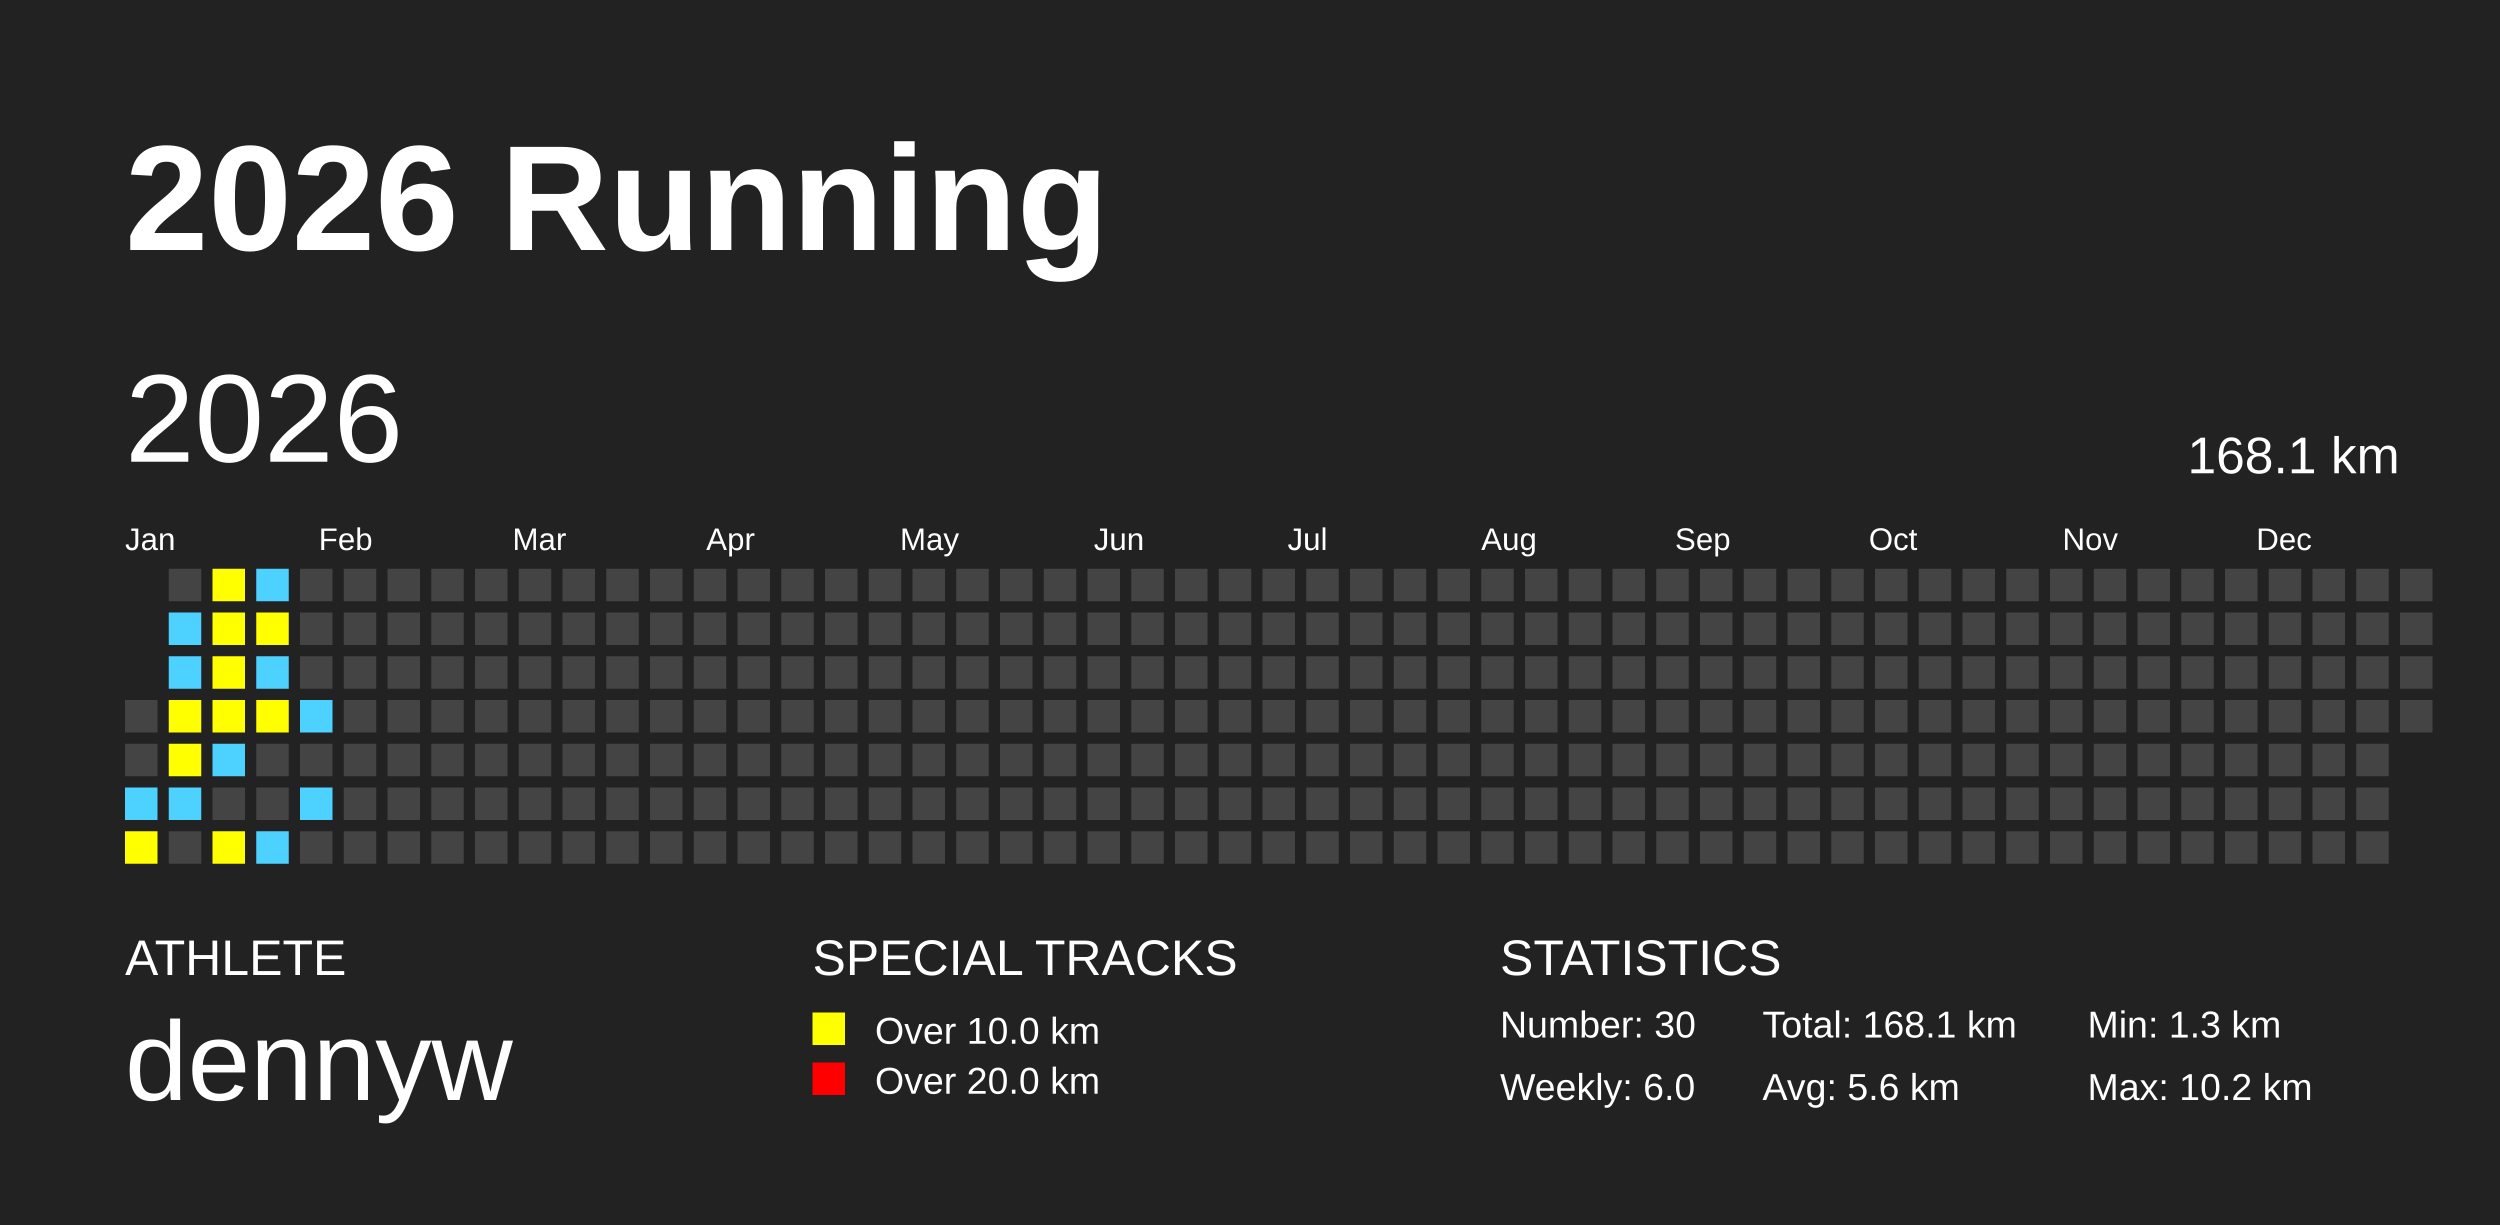
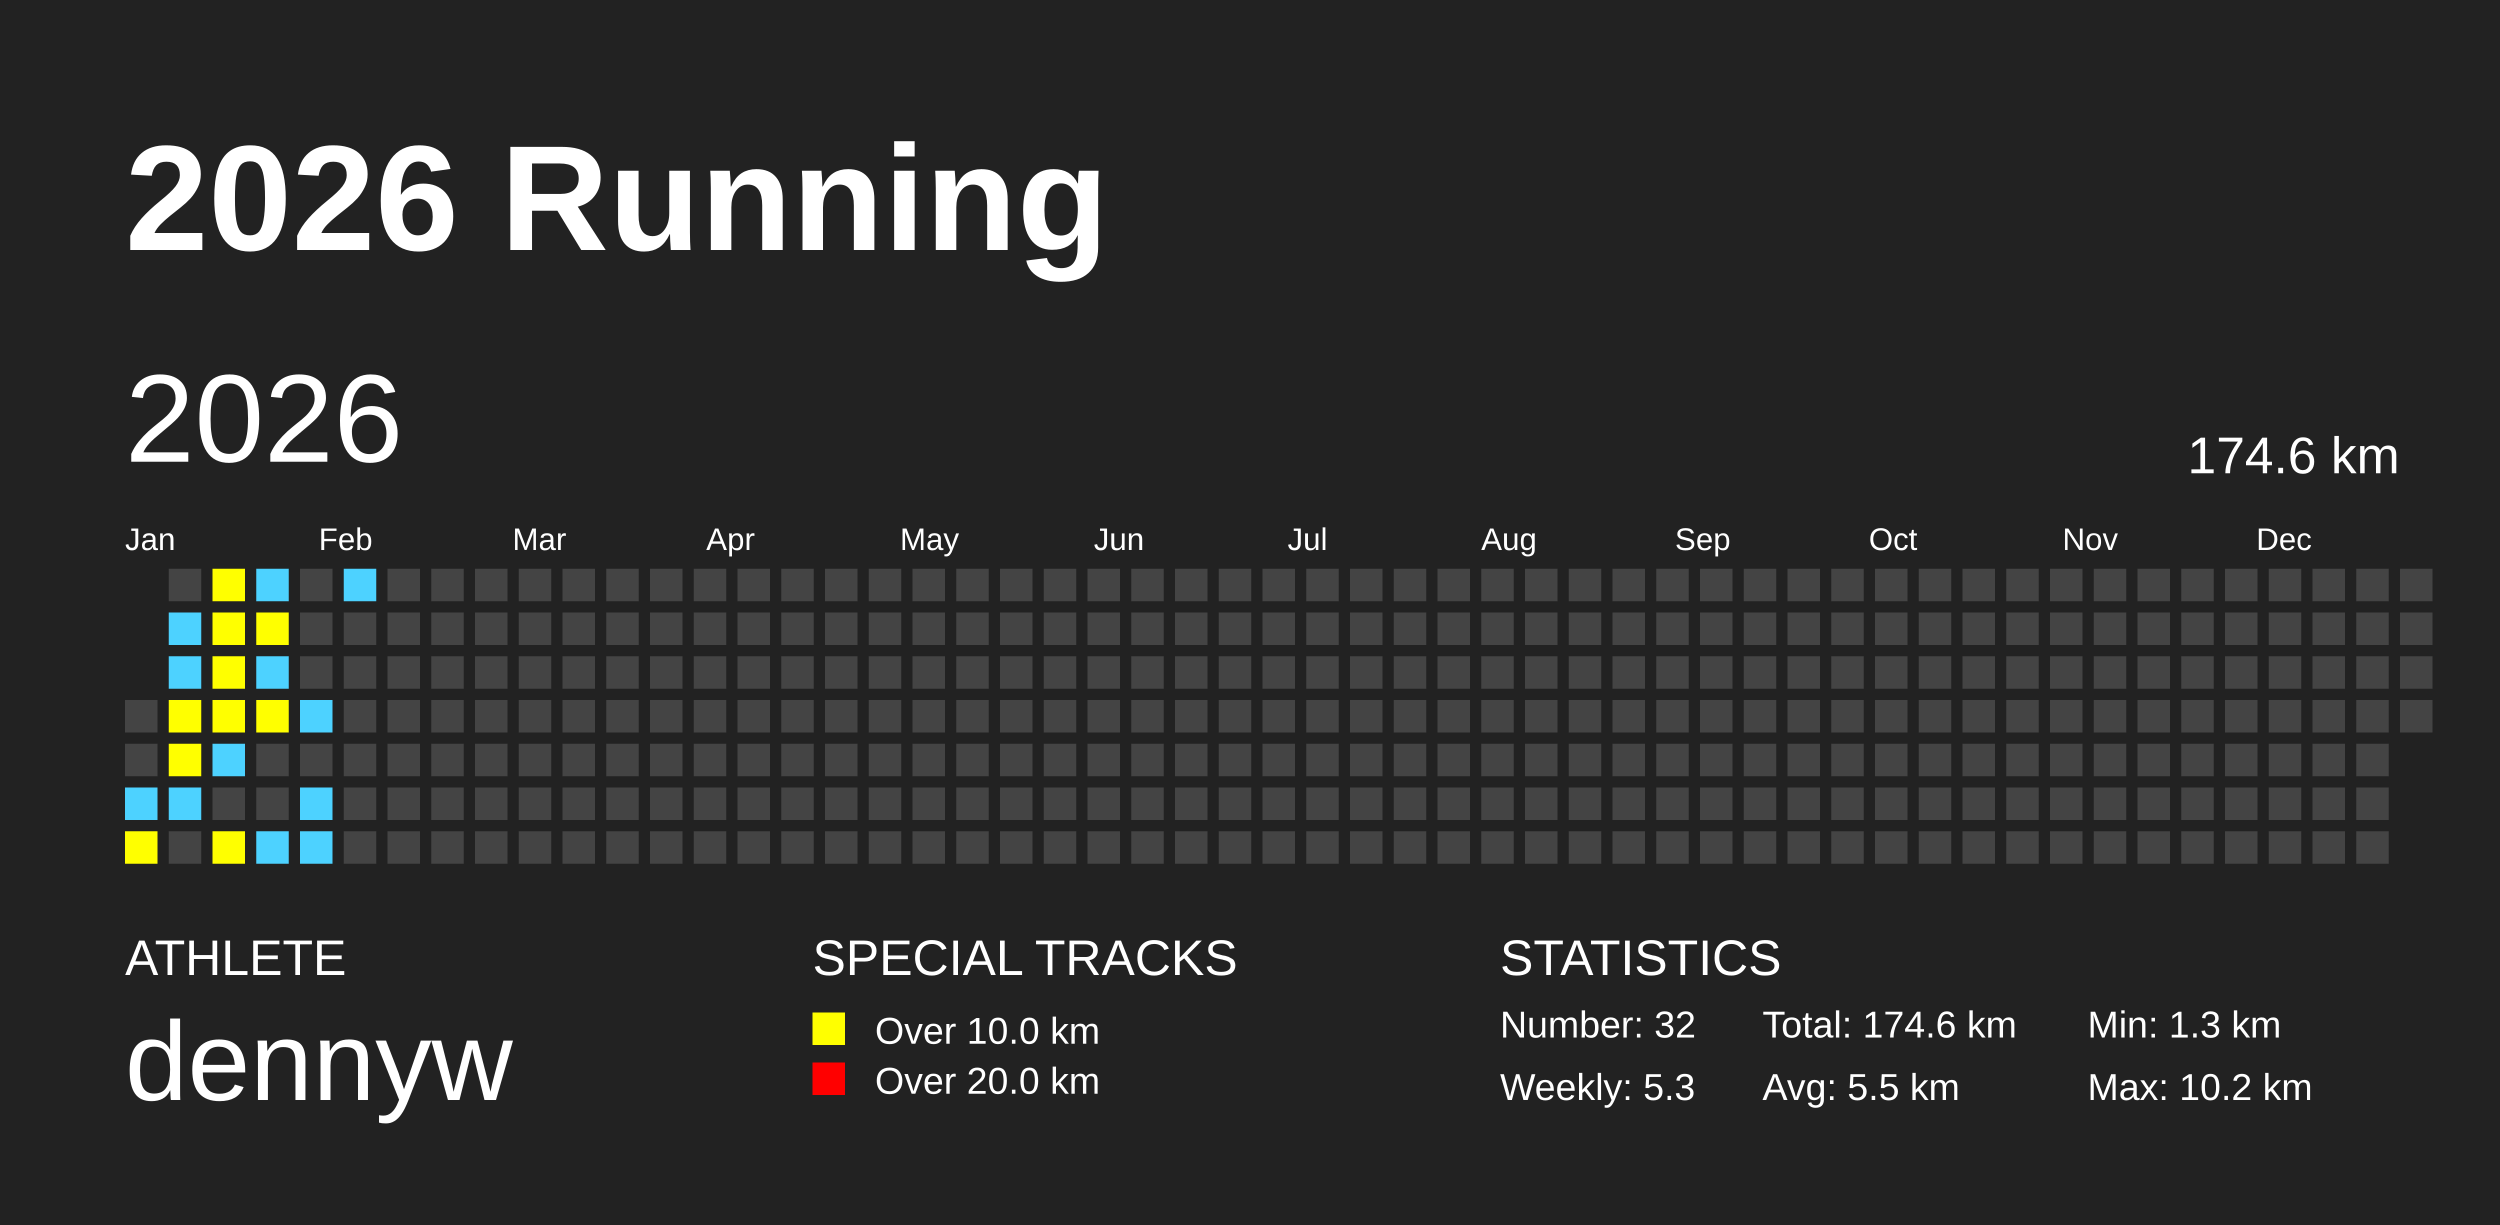
<svg xmlns="http://www.w3.org/2000/svg" baseProfile="full" height="98mm" version="1.1" viewBox="0,0,200,98" width="200mm">
  <defs />
  <rect fill="#222222" height="98" width="200" x="0" y="0" />
  <text fill="#FFFFFF" style="font-size:12px; font-family:Arial; font-weight:bold;" x="10" y="20">2026 Running</text>
  <text fill="#FFFFFF" style="font-size:4px; font-family:Arial" x="10" y="78">ATHLETE</text>
  <text fill="#FFFFFF" style="font-size:9px; font-family:Arial" x="10" y="88">dennyw</text>
  <text fill="#FFFFFF" style="font-size:4px; font-family:Arial" x="65" y="78">SPECIAL TRACKS</text>
  <rect fill="yellow" height="2.6" width="2.6" x="65" y="81" />
  <text fill="#FFFFFF" style="font-size:3px; font-family:Arial" x="70" y="83.5">Over 10.0 km</text>
  <rect fill="red" height="2.6" width="2.6" x="65" y="85" />
  <text fill="#FFFFFF" style="font-size:3px; font-family:Arial" x="70" y="87.5">Over 20.0 km</text>
  <text fill="#FFFFFF" style="font-size:4px; font-family:Arial" x="120" y="78">STATISTICS</text>
-   <text fill="#FFFFFF" style="font-size:3px; font-family:Arial" x="120" y="83">Number: 30</text>
-   <text fill="#FFFFFF" style="font-size:3px; font-family:Arial" x="120" y="88">Weekly: 6.0</text>
-   <text fill="#FFFFFF" style="font-size:3px; font-family:Arial" x="141" y="83">Total: 168.1 km</text>
-   <text fill="#FFFFFF" style="font-size:3px; font-family:Arial" x="141" y="88">Avg: 5.6 km</text>
+   <text fill="#FFFFFF" style="font-size:3px; font-family:Arial" x="120" y="83">Number: 32</text>
+   <text fill="#FFFFFF" style="font-size:3px; font-family:Arial" x="120" y="88">Weekly: 5.3</text>
+   <text fill="#FFFFFF" style="font-size:3px; font-family:Arial" x="141" y="83">Total: 174.6 km</text>
+   <text fill="#FFFFFF" style="font-size:3px; font-family:Arial" x="141" y="88">Avg: 5.5 km</text>
  <text fill="#FFFFFF" style="font-size:3px; font-family:Arial" x="167" y="83">Min: 1.3 km</text>
  <text fill="#FFFFFF" style="font-size:3px; font-family:Arial" x="167" y="88">Max: 10.2 km</text>
  <text dominant-baseline="hanging" fill="#FFFFFF" style="font-size:10.0px; font-family:Arial;" x="10" y="30">2026</text>
-   <text dominant-baseline="hanging" fill="#FFFFFF" style="font-size:4.125px; font-family:Arial;" x="175" y="35">168.1 km</text>
+   <text dominant-baseline="hanging" fill="#FFFFFF" style="font-size:4.125px; font-family:Arial;" x="175" y="35">174.6 km</text>
  <text fill="#FFFFFF" style="font-size:2.5px; font-family:Arial" x="10.0" y="44">Jan</text>
  <text fill="#FFFFFF" style="font-size:2.5px; font-family:Arial" x="25.5" y="44">Feb</text>
  <text fill="#FFFFFF" style="font-size:2.5px; font-family:Arial" x="41.0" y="44">Mar</text>
  <text fill="#FFFFFF" style="font-size:2.5px; font-family:Arial" x="56.5" y="44">Apr</text>
  <text fill="#FFFFFF" style="font-size:2.5px; font-family:Arial" x="72.0" y="44">May</text>
  <text fill="#FFFFFF" style="font-size:2.5px; font-family:Arial" x="87.5" y="44">Jun</text>
  <text fill="#FFFFFF" style="font-size:2.5px; font-family:Arial" x="103.0" y="44">Jul</text>
  <text fill="#FFFFFF" style="font-size:2.5px; font-family:Arial" x="118.5" y="44">Aug</text>
  <text fill="#FFFFFF" style="font-size:2.5px; font-family:Arial" x="134.0" y="44">Sep</text>
  <text fill="#FFFFFF" style="font-size:2.5px; font-family:Arial" x="149.5" y="44">Oct</text>
  <text fill="#FFFFFF" style="font-size:2.5px; font-family:Arial" x="165.0" y="44">Nov</text>
  <text fill="#FFFFFF" style="font-size:2.5px; font-family:Arial" x="180.5" y="44">Dec</text>
  <rect fill="#444444" height="2.6" width="2.6" x="10.0" y="56.0" />
  <rect fill="#444444" height="2.6" width="2.6" x="10.0" y="59.5" />
  <rect fill="#4DD2FF" height="2.6" width="2.6" x="10.0" y="63.0" />
  <rect fill="yellow" height="2.6" width="2.6" x="10.0" y="66.5" />
  <rect fill="#444444" height="2.6" width="2.6" x="13.5" y="45.5" />
  <rect fill="#4DD2FF" height="2.6" width="2.6" x="13.5" y="49.0" />
  <rect fill="#4DD2FF" height="2.6" width="2.6" x="13.5" y="52.5" />
  <rect fill="yellow" height="2.6" width="2.6" x="13.5" y="56.0" />
  <rect fill="yellow" height="2.6" width="2.6" x="13.5" y="59.5" />
  <rect fill="#4DD2FF" height="2.6" width="2.6" x="13.5" y="63.0" />
  <rect fill="#444444" height="2.6" width="2.6" x="13.5" y="66.5" />
  <rect fill="yellow" height="2.6" width="2.6" x="17.0" y="45.5" />
  <rect fill="yellow" height="2.6" width="2.6" x="17.0" y="49.0" />
  <rect fill="yellow" height="2.6" width="2.6" x="17.0" y="52.5" />
  <rect fill="yellow" height="2.6" width="2.6" x="17.0" y="56.0" />
  <rect fill="#4DD2FF" height="2.6" width="2.6" x="17.0" y="59.5" />
  <rect fill="#444444" height="2.6" width="2.6" x="17.0" y="63.0" />
  <rect fill="yellow" height="2.6" width="2.6" x="17.0" y="66.5" />
  <rect fill="#4DD2FF" height="2.6" width="2.6" x="20.5" y="45.5" />
  <rect fill="yellow" height="2.6" width="2.6" x="20.5" y="49.0" />
  <rect fill="#4DD2FF" height="2.6" width="2.6" x="20.5" y="52.5" />
  <rect fill="yellow" height="2.6" width="2.6" x="20.5" y="56.0" />
  <rect fill="#444444" height="2.6" width="2.6" x="20.5" y="59.5" />
  <rect fill="#444444" height="2.6" width="2.6" x="20.5" y="63.0" />
  <rect fill="#4DD2FF" height="2.6" width="2.6" x="20.5" y="66.5" />
  <rect fill="#444444" height="2.6" width="2.6" x="24.0" y="45.5" />
  <rect fill="#444444" height="2.6" width="2.6" x="24.0" y="49.0" />
  <rect fill="#444444" height="2.6" width="2.6" x="24.0" y="52.5" />
  <rect fill="#4DD2FF" height="2.6" width="2.6" x="24.0" y="56.0" />
  <rect fill="#444444" height="2.6" width="2.6" x="24.0" y="59.5" />
  <rect fill="#4DD2FF" height="2.6" width="2.6" x="24.0" y="63.0" />
-   <rect fill="#444444" height="2.6" width="2.6" x="24.0" y="66.5" />
-   <rect fill="#444444" height="2.6" width="2.6" x="27.5" y="45.5" />
+   <rect fill="#4DD2FF" height="2.6" width="2.6" x="24.0" y="66.5" />
+   <rect fill="#4DD2FF" height="2.6" width="2.6" x="27.5" y="45.5" />
  <rect fill="#444444" height="2.6" width="2.6" x="27.5" y="49.0" />
  <rect fill="#444444" height="2.6" width="2.6" x="27.5" y="52.5" />
  <rect fill="#444444" height="2.6" width="2.6" x="27.5" y="56.0" />
  <rect fill="#444444" height="2.6" width="2.6" x="27.5" y="59.5" />
  <rect fill="#444444" height="2.6" width="2.6" x="27.5" y="63.0" />
  <rect fill="#444444" height="2.6" width="2.6" x="27.5" y="66.5" />
  <rect fill="#444444" height="2.6" width="2.6" x="31.0" y="45.5" />
  <rect fill="#444444" height="2.6" width="2.6" x="31.0" y="49.0" />
  <rect fill="#444444" height="2.6" width="2.6" x="31.0" y="52.5" />
  <rect fill="#444444" height="2.6" width="2.6" x="31.0" y="56.0" />
  <rect fill="#444444" height="2.6" width="2.6" x="31.0" y="59.5" />
  <rect fill="#444444" height="2.6" width="2.6" x="31.0" y="63.0" />
  <rect fill="#444444" height="2.6" width="2.6" x="31.0" y="66.5" />
  <rect fill="#444444" height="2.6" width="2.6" x="34.5" y="45.5" />
  <rect fill="#444444" height="2.6" width="2.6" x="34.5" y="49.0" />
  <rect fill="#444444" height="2.6" width="2.6" x="34.5" y="52.5" />
  <rect fill="#444444" height="2.6" width="2.6" x="34.5" y="56.0" />
  <rect fill="#444444" height="2.6" width="2.6" x="34.5" y="59.5" />
  <rect fill="#444444" height="2.6" width="2.6" x="34.5" y="63.0" />
  <rect fill="#444444" height="2.6" width="2.6" x="34.5" y="66.5" />
  <rect fill="#444444" height="2.6" width="2.6" x="38.0" y="45.5" />
  <rect fill="#444444" height="2.6" width="2.6" x="38.0" y="49.0" />
  <rect fill="#444444" height="2.6" width="2.6" x="38.0" y="52.5" />
  <rect fill="#444444" height="2.6" width="2.6" x="38.0" y="56.0" />
  <rect fill="#444444" height="2.6" width="2.6" x="38.0" y="59.5" />
  <rect fill="#444444" height="2.6" width="2.6" x="38.0" y="63.0" />
  <rect fill="#444444" height="2.6" width="2.6" x="38.0" y="66.5" />
  <rect fill="#444444" height="2.6" width="2.6" x="41.5" y="45.5" />
  <rect fill="#444444" height="2.6" width="2.6" x="41.5" y="49.0" />
  <rect fill="#444444" height="2.6" width="2.6" x="41.5" y="52.5" />
  <rect fill="#444444" height="2.6" width="2.6" x="41.5" y="56.0" />
  <rect fill="#444444" height="2.6" width="2.6" x="41.5" y="59.5" />
  <rect fill="#444444" height="2.6" width="2.6" x="41.5" y="63.0" />
  <rect fill="#444444" height="2.6" width="2.6" x="41.5" y="66.5" />
  <rect fill="#444444" height="2.6" width="2.6" x="45.0" y="45.5" />
  <rect fill="#444444" height="2.6" width="2.6" x="45.0" y="49.0" />
  <rect fill="#444444" height="2.6" width="2.6" x="45.0" y="52.5" />
  <rect fill="#444444" height="2.6" width="2.6" x="45.0" y="56.0" />
  <rect fill="#444444" height="2.6" width="2.6" x="45.0" y="59.5" />
  <rect fill="#444444" height="2.6" width="2.6" x="45.0" y="63.0" />
  <rect fill="#444444" height="2.6" width="2.6" x="45.0" y="66.5" />
  <rect fill="#444444" height="2.6" width="2.6" x="48.5" y="45.5" />
  <rect fill="#444444" height="2.6" width="2.6" x="48.5" y="49.0" />
  <rect fill="#444444" height="2.6" width="2.6" x="48.5" y="52.5" />
  <rect fill="#444444" height="2.6" width="2.6" x="48.5" y="56.0" />
  <rect fill="#444444" height="2.6" width="2.6" x="48.5" y="59.5" />
  <rect fill="#444444" height="2.6" width="2.6" x="48.5" y="63.0" />
  <rect fill="#444444" height="2.6" width="2.6" x="48.5" y="66.5" />
  <rect fill="#444444" height="2.6" width="2.6" x="52.0" y="45.5" />
  <rect fill="#444444" height="2.6" width="2.6" x="52.0" y="49.0" />
  <rect fill="#444444" height="2.6" width="2.6" x="52.0" y="52.5" />
  <rect fill="#444444" height="2.6" width="2.6" x="52.0" y="56.0" />
  <rect fill="#444444" height="2.6" width="2.6" x="52.0" y="59.5" />
  <rect fill="#444444" height="2.6" width="2.6" x="52.0" y="63.0" />
  <rect fill="#444444" height="2.6" width="2.6" x="52.0" y="66.5" />
  <rect fill="#444444" height="2.6" width="2.6" x="55.5" y="45.5" />
  <rect fill="#444444" height="2.6" width="2.6" x="55.5" y="49.0" />
  <rect fill="#444444" height="2.6" width="2.6" x="55.5" y="52.5" />
  <rect fill="#444444" height="2.6" width="2.6" x="55.5" y="56.0" />
  <rect fill="#444444" height="2.6" width="2.6" x="55.5" y="59.5" />
  <rect fill="#444444" height="2.6" width="2.6" x="55.5" y="63.0" />
  <rect fill="#444444" height="2.6" width="2.6" x="55.5" y="66.5" />
  <rect fill="#444444" height="2.6" width="2.6" x="59.0" y="45.5" />
  <rect fill="#444444" height="2.6" width="2.6" x="59.0" y="49.0" />
  <rect fill="#444444" height="2.6" width="2.6" x="59.0" y="52.5" />
  <rect fill="#444444" height="2.6" width="2.6" x="59.0" y="56.0" />
  <rect fill="#444444" height="2.6" width="2.6" x="59.0" y="59.5" />
  <rect fill="#444444" height="2.6" width="2.6" x="59.0" y="63.0" />
  <rect fill="#444444" height="2.6" width="2.6" x="59.0" y="66.5" />
  <rect fill="#444444" height="2.6" width="2.6" x="62.5" y="45.5" />
  <rect fill="#444444" height="2.6" width="2.6" x="62.5" y="49.0" />
  <rect fill="#444444" height="2.6" width="2.6" x="62.5" y="52.5" />
  <rect fill="#444444" height="2.6" width="2.6" x="62.5" y="56.0" />
  <rect fill="#444444" height="2.6" width="2.6" x="62.5" y="59.5" />
  <rect fill="#444444" height="2.6" width="2.6" x="62.5" y="63.0" />
  <rect fill="#444444" height="2.6" width="2.6" x="62.5" y="66.5" />
  <rect fill="#444444" height="2.6" width="2.6" x="66.0" y="45.5" />
  <rect fill="#444444" height="2.6" width="2.6" x="66.0" y="49.0" />
  <rect fill="#444444" height="2.6" width="2.6" x="66.0" y="52.5" />
  <rect fill="#444444" height="2.6" width="2.6" x="66.0" y="56.0" />
  <rect fill="#444444" height="2.6" width="2.6" x="66.0" y="59.5" />
  <rect fill="#444444" height="2.6" width="2.6" x="66.0" y="63.0" />
  <rect fill="#444444" height="2.6" width="2.6" x="66.0" y="66.5" />
  <rect fill="#444444" height="2.6" width="2.6" x="69.5" y="45.5" />
  <rect fill="#444444" height="2.6" width="2.6" x="69.5" y="49.0" />
  <rect fill="#444444" height="2.6" width="2.6" x="69.5" y="52.5" />
  <rect fill="#444444" height="2.6" width="2.6" x="69.5" y="56.0" />
  <rect fill="#444444" height="2.6" width="2.6" x="69.5" y="59.5" />
  <rect fill="#444444" height="2.6" width="2.6" x="69.5" y="63.0" />
  <rect fill="#444444" height="2.6" width="2.6" x="69.5" y="66.5" />
  <rect fill="#444444" height="2.6" width="2.6" x="73.0" y="45.5" />
  <rect fill="#444444" height="2.6" width="2.6" x="73.0" y="49.0" />
  <rect fill="#444444" height="2.6" width="2.6" x="73.0" y="52.5" />
  <rect fill="#444444" height="2.6" width="2.6" x="73.0" y="56.0" />
  <rect fill="#444444" height="2.6" width="2.6" x="73.0" y="59.5" />
  <rect fill="#444444" height="2.6" width="2.6" x="73.0" y="63.0" />
  <rect fill="#444444" height="2.6" width="2.6" x="73.0" y="66.5" />
  <rect fill="#444444" height="2.6" width="2.6" x="76.5" y="45.5" />
  <rect fill="#444444" height="2.6" width="2.6" x="76.5" y="49.0" />
  <rect fill="#444444" height="2.6" width="2.6" x="76.5" y="52.5" />
  <rect fill="#444444" height="2.6" width="2.6" x="76.5" y="56.0" />
  <rect fill="#444444" height="2.6" width="2.6" x="76.5" y="59.5" />
  <rect fill="#444444" height="2.6" width="2.6" x="76.5" y="63.0" />
  <rect fill="#444444" height="2.6" width="2.6" x="76.5" y="66.5" />
  <rect fill="#444444" height="2.6" width="2.6" x="80.0" y="45.5" />
  <rect fill="#444444" height="2.6" width="2.6" x="80.0" y="49.0" />
  <rect fill="#444444" height="2.6" width="2.6" x="80.0" y="52.5" />
  <rect fill="#444444" height="2.6" width="2.6" x="80.0" y="56.0" />
  <rect fill="#444444" height="2.6" width="2.6" x="80.0" y="59.5" />
  <rect fill="#444444" height="2.6" width="2.6" x="80.0" y="63.0" />
  <rect fill="#444444" height="2.6" width="2.6" x="80.0" y="66.5" />
  <rect fill="#444444" height="2.6" width="2.6" x="83.5" y="45.5" />
  <rect fill="#444444" height="2.6" width="2.6" x="83.5" y="49.0" />
  <rect fill="#444444" height="2.6" width="2.6" x="83.5" y="52.5" />
  <rect fill="#444444" height="2.6" width="2.6" x="83.5" y="56.0" />
  <rect fill="#444444" height="2.6" width="2.6" x="83.5" y="59.5" />
  <rect fill="#444444" height="2.6" width="2.6" x="83.5" y="63.0" />
  <rect fill="#444444" height="2.6" width="2.6" x="83.5" y="66.5" />
  <rect fill="#444444" height="2.6" width="2.6" x="87.0" y="45.5" />
  <rect fill="#444444" height="2.6" width="2.6" x="87.0" y="49.0" />
  <rect fill="#444444" height="2.6" width="2.6" x="87.0" y="52.5" />
  <rect fill="#444444" height="2.6" width="2.6" x="87.0" y="56.0" />
  <rect fill="#444444" height="2.6" width="2.6" x="87.0" y="59.5" />
  <rect fill="#444444" height="2.6" width="2.6" x="87.0" y="63.0" />
  <rect fill="#444444" height="2.6" width="2.6" x="87.0" y="66.5" />
  <rect fill="#444444" height="2.6" width="2.6" x="90.5" y="45.5" />
  <rect fill="#444444" height="2.6" width="2.6" x="90.5" y="49.0" />
  <rect fill="#444444" height="2.6" width="2.6" x="90.5" y="52.5" />
  <rect fill="#444444" height="2.6" width="2.6" x="90.5" y="56.0" />
  <rect fill="#444444" height="2.6" width="2.6" x="90.5" y="59.5" />
  <rect fill="#444444" height="2.6" width="2.6" x="90.5" y="63.0" />
  <rect fill="#444444" height="2.6" width="2.6" x="90.5" y="66.5" />
  <rect fill="#444444" height="2.6" width="2.6" x="94.0" y="45.5" />
  <rect fill="#444444" height="2.6" width="2.6" x="94.0" y="49.0" />
  <rect fill="#444444" height="2.6" width="2.6" x="94.0" y="52.5" />
  <rect fill="#444444" height="2.6" width="2.6" x="94.0" y="56.0" />
  <rect fill="#444444" height="2.6" width="2.6" x="94.0" y="59.5" />
  <rect fill="#444444" height="2.6" width="2.6" x="94.0" y="63.0" />
  <rect fill="#444444" height="2.6" width="2.6" x="94.0" y="66.5" />
  <rect fill="#444444" height="2.6" width="2.6" x="97.5" y="45.5" />
  <rect fill="#444444" height="2.6" width="2.6" x="97.5" y="49.0" />
  <rect fill="#444444" height="2.6" width="2.6" x="97.5" y="52.5" />
  <rect fill="#444444" height="2.6" width="2.6" x="97.5" y="56.0" />
  <rect fill="#444444" height="2.6" width="2.6" x="97.5" y="59.5" />
  <rect fill="#444444" height="2.6" width="2.6" x="97.5" y="63.0" />
  <rect fill="#444444" height="2.6" width="2.6" x="97.5" y="66.5" />
  <rect fill="#444444" height="2.6" width="2.6" x="101.0" y="45.5" />
  <rect fill="#444444" height="2.6" width="2.6" x="101.0" y="49.0" />
  <rect fill="#444444" height="2.6" width="2.6" x="101.0" y="52.5" />
  <rect fill="#444444" height="2.6" width="2.6" x="101.0" y="56.0" />
  <rect fill="#444444" height="2.6" width="2.6" x="101.0" y="59.5" />
  <rect fill="#444444" height="2.6" width="2.6" x="101.0" y="63.0" />
  <rect fill="#444444" height="2.6" width="2.6" x="101.0" y="66.5" />
  <rect fill="#444444" height="2.6" width="2.6" x="104.5" y="45.5" />
  <rect fill="#444444" height="2.6" width="2.6" x="104.5" y="49.0" />
  <rect fill="#444444" height="2.6" width="2.6" x="104.5" y="52.5" />
  <rect fill="#444444" height="2.6" width="2.6" x="104.5" y="56.0" />
  <rect fill="#444444" height="2.6" width="2.6" x="104.5" y="59.5" />
  <rect fill="#444444" height="2.6" width="2.6" x="104.5" y="63.0" />
  <rect fill="#444444" height="2.6" width="2.6" x="104.5" y="66.5" />
  <rect fill="#444444" height="2.6" width="2.6" x="108.0" y="45.5" />
  <rect fill="#444444" height="2.6" width="2.6" x="108.0" y="49.0" />
  <rect fill="#444444" height="2.6" width="2.6" x="108.0" y="52.5" />
  <rect fill="#444444" height="2.6" width="2.6" x="108.0" y="56.0" />
  <rect fill="#444444" height="2.6" width="2.6" x="108.0" y="59.5" />
  <rect fill="#444444" height="2.6" width="2.6" x="108.0" y="63.0" />
  <rect fill="#444444" height="2.6" width="2.6" x="108.0" y="66.5" />
  <rect fill="#444444" height="2.6" width="2.6" x="111.5" y="45.5" />
  <rect fill="#444444" height="2.6" width="2.6" x="111.5" y="49.0" />
  <rect fill="#444444" height="2.6" width="2.6" x="111.5" y="52.5" />
  <rect fill="#444444" height="2.6" width="2.6" x="111.5" y="56.0" />
  <rect fill="#444444" height="2.6" width="2.6" x="111.5" y="59.5" />
  <rect fill="#444444" height="2.6" width="2.6" x="111.5" y="63.0" />
  <rect fill="#444444" height="2.6" width="2.6" x="111.5" y="66.5" />
  <rect fill="#444444" height="2.6" width="2.6" x="115.0" y="45.5" />
  <rect fill="#444444" height="2.6" width="2.6" x="115.0" y="49.0" />
  <rect fill="#444444" height="2.6" width="2.6" x="115.0" y="52.5" />
  <rect fill="#444444" height="2.6" width="2.6" x="115.0" y="56.0" />
  <rect fill="#444444" height="2.6" width="2.6" x="115.0" y="59.5" />
  <rect fill="#444444" height="2.6" width="2.6" x="115.0" y="63.0" />
  <rect fill="#444444" height="2.6" width="2.6" x="115.0" y="66.5" />
  <rect fill="#444444" height="2.6" width="2.6" x="118.5" y="45.5" />
  <rect fill="#444444" height="2.6" width="2.6" x="118.5" y="49.0" />
  <rect fill="#444444" height="2.6" width="2.6" x="118.5" y="52.5" />
  <rect fill="#444444" height="2.6" width="2.6" x="118.5" y="56.0" />
  <rect fill="#444444" height="2.6" width="2.6" x="118.5" y="59.5" />
  <rect fill="#444444" height="2.6" width="2.6" x="118.5" y="63.0" />
  <rect fill="#444444" height="2.6" width="2.6" x="118.5" y="66.5" />
  <rect fill="#444444" height="2.6" width="2.6" x="122.0" y="45.5" />
  <rect fill="#444444" height="2.6" width="2.6" x="122.0" y="49.0" />
  <rect fill="#444444" height="2.6" width="2.6" x="122.0" y="52.5" />
  <rect fill="#444444" height="2.6" width="2.6" x="122.0" y="56.0" />
  <rect fill="#444444" height="2.6" width="2.6" x="122.0" y="59.5" />
  <rect fill="#444444" height="2.6" width="2.6" x="122.0" y="63.0" />
  <rect fill="#444444" height="2.6" width="2.6" x="122.0" y="66.5" />
  <rect fill="#444444" height="2.6" width="2.6" x="125.5" y="45.5" />
  <rect fill="#444444" height="2.6" width="2.6" x="125.5" y="49.0" />
  <rect fill="#444444" height="2.6" width="2.6" x="125.5" y="52.5" />
  <rect fill="#444444" height="2.6" width="2.6" x="125.5" y="56.0" />
  <rect fill="#444444" height="2.6" width="2.6" x="125.5" y="59.5" />
  <rect fill="#444444" height="2.6" width="2.6" x="125.5" y="63.0" />
  <rect fill="#444444" height="2.6" width="2.6" x="125.5" y="66.5" />
  <rect fill="#444444" height="2.6" width="2.6" x="129.0" y="45.5" />
  <rect fill="#444444" height="2.6" width="2.6" x="129.0" y="49.0" />
  <rect fill="#444444" height="2.6" width="2.6" x="129.0" y="52.5" />
  <rect fill="#444444" height="2.6" width="2.6" x="129.0" y="56.0" />
  <rect fill="#444444" height="2.6" width="2.6" x="129.0" y="59.5" />
  <rect fill="#444444" height="2.6" width="2.6" x="129.0" y="63.0" />
  <rect fill="#444444" height="2.6" width="2.6" x="129.0" y="66.5" />
  <rect fill="#444444" height="2.6" width="2.6" x="132.5" y="45.5" />
  <rect fill="#444444" height="2.6" width="2.6" x="132.5" y="49.0" />
  <rect fill="#444444" height="2.6" width="2.6" x="132.5" y="52.5" />
  <rect fill="#444444" height="2.6" width="2.6" x="132.5" y="56.0" />
  <rect fill="#444444" height="2.6" width="2.6" x="132.5" y="59.5" />
  <rect fill="#444444" height="2.6" width="2.6" x="132.5" y="63.0" />
  <rect fill="#444444" height="2.6" width="2.6" x="132.5" y="66.5" />
  <rect fill="#444444" height="2.6" width="2.6" x="136.0" y="45.5" />
  <rect fill="#444444" height="2.6" width="2.6" x="136.0" y="49.0" />
  <rect fill="#444444" height="2.6" width="2.6" x="136.0" y="52.5" />
  <rect fill="#444444" height="2.6" width="2.6" x="136.0" y="56.0" />
  <rect fill="#444444" height="2.6" width="2.6" x="136.0" y="59.5" />
  <rect fill="#444444" height="2.6" width="2.6" x="136.0" y="63.0" />
  <rect fill="#444444" height="2.6" width="2.6" x="136.0" y="66.5" />
  <rect fill="#444444" height="2.6" width="2.6" x="139.5" y="45.5" />
  <rect fill="#444444" height="2.6" width="2.6" x="139.5" y="49.0" />
  <rect fill="#444444" height="2.6" width="2.6" x="139.5" y="52.5" />
  <rect fill="#444444" height="2.6" width="2.6" x="139.5" y="56.0" />
  <rect fill="#444444" height="2.6" width="2.6" x="139.5" y="59.5" />
  <rect fill="#444444" height="2.6" width="2.6" x="139.5" y="63.0" />
  <rect fill="#444444" height="2.6" width="2.6" x="139.5" y="66.5" />
  <rect fill="#444444" height="2.6" width="2.6" x="143.0" y="45.5" />
  <rect fill="#444444" height="2.6" width="2.6" x="143.0" y="49.0" />
  <rect fill="#444444" height="2.6" width="2.6" x="143.0" y="52.5" />
  <rect fill="#444444" height="2.6" width="2.6" x="143.0" y="56.0" />
  <rect fill="#444444" height="2.6" width="2.6" x="143.0" y="59.5" />
  <rect fill="#444444" height="2.6" width="2.6" x="143.0" y="63.0" />
  <rect fill="#444444" height="2.6" width="2.6" x="143.0" y="66.5" />
  <rect fill="#444444" height="2.6" width="2.6" x="146.5" y="45.5" />
  <rect fill="#444444" height="2.6" width="2.6" x="146.5" y="49.0" />
  <rect fill="#444444" height="2.6" width="2.6" x="146.5" y="52.5" />
  <rect fill="#444444" height="2.6" width="2.6" x="146.5" y="56.0" />
  <rect fill="#444444" height="2.6" width="2.6" x="146.5" y="59.5" />
  <rect fill="#444444" height="2.6" width="2.6" x="146.5" y="63.0" />
  <rect fill="#444444" height="2.6" width="2.6" x="146.5" y="66.5" />
  <rect fill="#444444" height="2.6" width="2.6" x="150.0" y="45.5" />
  <rect fill="#444444" height="2.6" width="2.6" x="150.0" y="49.0" />
  <rect fill="#444444" height="2.6" width="2.6" x="150.0" y="52.5" />
  <rect fill="#444444" height="2.6" width="2.6" x="150.0" y="56.0" />
  <rect fill="#444444" height="2.6" width="2.6" x="150.0" y="59.5" />
  <rect fill="#444444" height="2.6" width="2.6" x="150.0" y="63.0" />
  <rect fill="#444444" height="2.6" width="2.6" x="150.0" y="66.5" />
  <rect fill="#444444" height="2.6" width="2.6" x="153.5" y="45.5" />
  <rect fill="#444444" height="2.6" width="2.6" x="153.5" y="49.0" />
  <rect fill="#444444" height="2.6" width="2.6" x="153.5" y="52.5" />
  <rect fill="#444444" height="2.6" width="2.6" x="153.5" y="56.0" />
  <rect fill="#444444" height="2.6" width="2.6" x="153.5" y="59.5" />
  <rect fill="#444444" height="2.6" width="2.6" x="153.5" y="63.0" />
  <rect fill="#444444" height="2.6" width="2.6" x="153.5" y="66.5" />
  <rect fill="#444444" height="2.6" width="2.6" x="157.0" y="45.5" />
  <rect fill="#444444" height="2.6" width="2.6" x="157.0" y="49.0" />
  <rect fill="#444444" height="2.6" width="2.6" x="157.0" y="52.5" />
  <rect fill="#444444" height="2.6" width="2.6" x="157.0" y="56.0" />
  <rect fill="#444444" height="2.6" width="2.6" x="157.0" y="59.5" />
  <rect fill="#444444" height="2.6" width="2.6" x="157.0" y="63.0" />
  <rect fill="#444444" height="2.6" width="2.6" x="157.0" y="66.5" />
  <rect fill="#444444" height="2.6" width="2.6" x="160.5" y="45.5" />
  <rect fill="#444444" height="2.6" width="2.6" x="160.5" y="49.0" />
  <rect fill="#444444" height="2.6" width="2.6" x="160.5" y="52.5" />
  <rect fill="#444444" height="2.6" width="2.6" x="160.5" y="56.0" />
  <rect fill="#444444" height="2.6" width="2.6" x="160.5" y="59.5" />
  <rect fill="#444444" height="2.6" width="2.6" x="160.5" y="63.0" />
  <rect fill="#444444" height="2.6" width="2.6" x="160.5" y="66.5" />
  <rect fill="#444444" height="2.6" width="2.6" x="164.0" y="45.5" />
  <rect fill="#444444" height="2.6" width="2.6" x="164.0" y="49.0" />
  <rect fill="#444444" height="2.6" width="2.6" x="164.0" y="52.5" />
  <rect fill="#444444" height="2.6" width="2.6" x="164.0" y="56.0" />
  <rect fill="#444444" height="2.6" width="2.6" x="164.0" y="59.5" />
  <rect fill="#444444" height="2.6" width="2.6" x="164.0" y="63.0" />
  <rect fill="#444444" height="2.6" width="2.6" x="164.0" y="66.5" />
  <rect fill="#444444" height="2.6" width="2.6" x="167.5" y="45.5" />
  <rect fill="#444444" height="2.6" width="2.6" x="167.5" y="49.0" />
  <rect fill="#444444" height="2.6" width="2.6" x="167.5" y="52.5" />
  <rect fill="#444444" height="2.6" width="2.6" x="167.5" y="56.0" />
  <rect fill="#444444" height="2.6" width="2.6" x="167.5" y="59.5" />
  <rect fill="#444444" height="2.6" width="2.6" x="167.5" y="63.0" />
  <rect fill="#444444" height="2.6" width="2.6" x="167.5" y="66.5" />
  <rect fill="#444444" height="2.6" width="2.6" x="171.0" y="45.5" />
  <rect fill="#444444" height="2.6" width="2.6" x="171.0" y="49.0" />
  <rect fill="#444444" height="2.6" width="2.6" x="171.0" y="52.5" />
  <rect fill="#444444" height="2.6" width="2.6" x="171.0" y="56.0" />
  <rect fill="#444444" height="2.6" width="2.6" x="171.0" y="59.5" />
  <rect fill="#444444" height="2.6" width="2.6" x="171.0" y="63.0" />
  <rect fill="#444444" height="2.6" width="2.6" x="171.0" y="66.5" />
  <rect fill="#444444" height="2.6" width="2.6" x="174.5" y="45.5" />
  <rect fill="#444444" height="2.6" width="2.6" x="174.5" y="49.0" />
  <rect fill="#444444" height="2.6" width="2.6" x="174.5" y="52.5" />
  <rect fill="#444444" height="2.6" width="2.6" x="174.5" y="56.0" />
  <rect fill="#444444" height="2.6" width="2.6" x="174.5" y="59.5" />
  <rect fill="#444444" height="2.6" width="2.6" x="174.5" y="63.0" />
  <rect fill="#444444" height="2.6" width="2.6" x="174.5" y="66.5" />
  <rect fill="#444444" height="2.6" width="2.6" x="178.0" y="45.5" />
  <rect fill="#444444" height="2.6" width="2.6" x="178.0" y="49.0" />
  <rect fill="#444444" height="2.6" width="2.6" x="178.0" y="52.5" />
  <rect fill="#444444" height="2.6" width="2.6" x="178.0" y="56.0" />
  <rect fill="#444444" height="2.6" width="2.6" x="178.0" y="59.5" />
  <rect fill="#444444" height="2.6" width="2.6" x="178.0" y="63.0" />
  <rect fill="#444444" height="2.6" width="2.6" x="178.0" y="66.5" />
  <rect fill="#444444" height="2.6" width="2.6" x="181.5" y="45.5" />
  <rect fill="#444444" height="2.6" width="2.6" x="181.5" y="49.0" />
  <rect fill="#444444" height="2.6" width="2.6" x="181.5" y="52.5" />
  <rect fill="#444444" height="2.6" width="2.6" x="181.5" y="56.0" />
  <rect fill="#444444" height="2.6" width="2.6" x="181.5" y="59.5" />
  <rect fill="#444444" height="2.6" width="2.6" x="181.5" y="63.0" />
  <rect fill="#444444" height="2.6" width="2.6" x="181.5" y="66.5" />
  <rect fill="#444444" height="2.6" width="2.6" x="185.0" y="45.5" />
  <rect fill="#444444" height="2.6" width="2.6" x="185.0" y="49.0" />
  <rect fill="#444444" height="2.6" width="2.6" x="185.0" y="52.5" />
  <rect fill="#444444" height="2.6" width="2.6" x="185.0" y="56.0" />
  <rect fill="#444444" height="2.6" width="2.6" x="185.0" y="59.5" />
  <rect fill="#444444" height="2.6" width="2.6" x="185.0" y="63.0" />
  <rect fill="#444444" height="2.6" width="2.6" x="185.0" y="66.5" />
  <rect fill="#444444" height="2.6" width="2.6" x="188.5" y="45.5" />
  <rect fill="#444444" height="2.6" width="2.6" x="188.5" y="49.0" />
  <rect fill="#444444" height="2.6" width="2.6" x="188.5" y="52.5" />
  <rect fill="#444444" height="2.6" width="2.6" x="188.5" y="56.0" />
  <rect fill="#444444" height="2.6" width="2.6" x="188.5" y="59.5" />
  <rect fill="#444444" height="2.6" width="2.6" x="188.5" y="63.0" />
  <rect fill="#444444" height="2.6" width="2.6" x="188.5" y="66.5" />
  <rect fill="#444444" height="2.6" width="2.6" x="192.0" y="45.5" />
  <rect fill="#444444" height="2.6" width="2.6" x="192.0" y="49.0" />
  <rect fill="#444444" height="2.6" width="2.6" x="192.0" y="52.5" />
  <rect fill="#444444" height="2.6" width="2.6" x="192.0" y="56.0" />
</svg>
